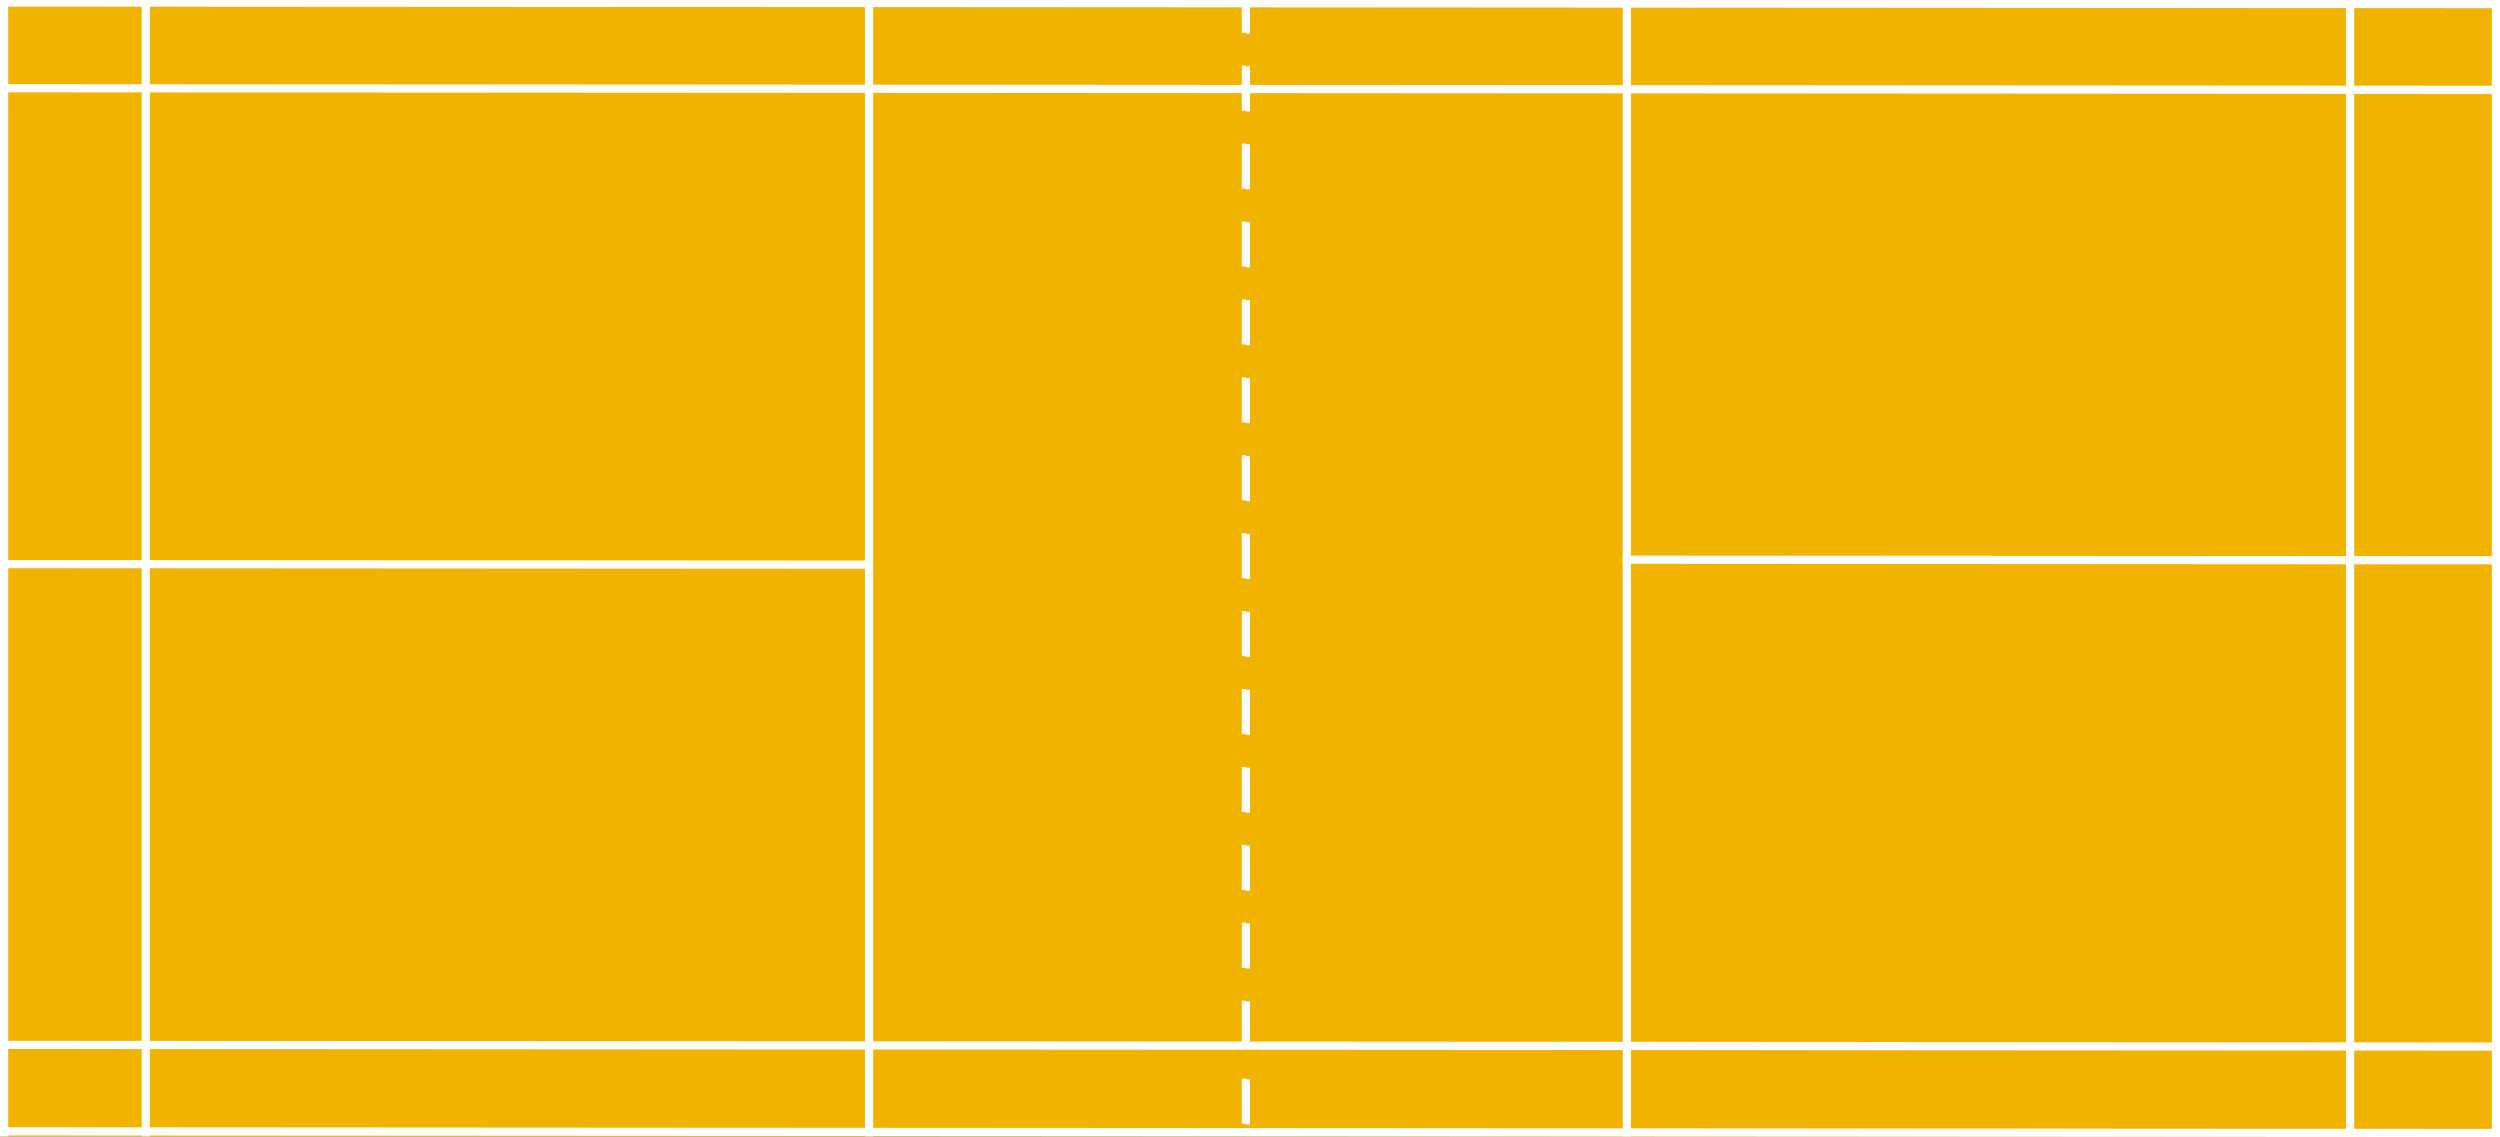
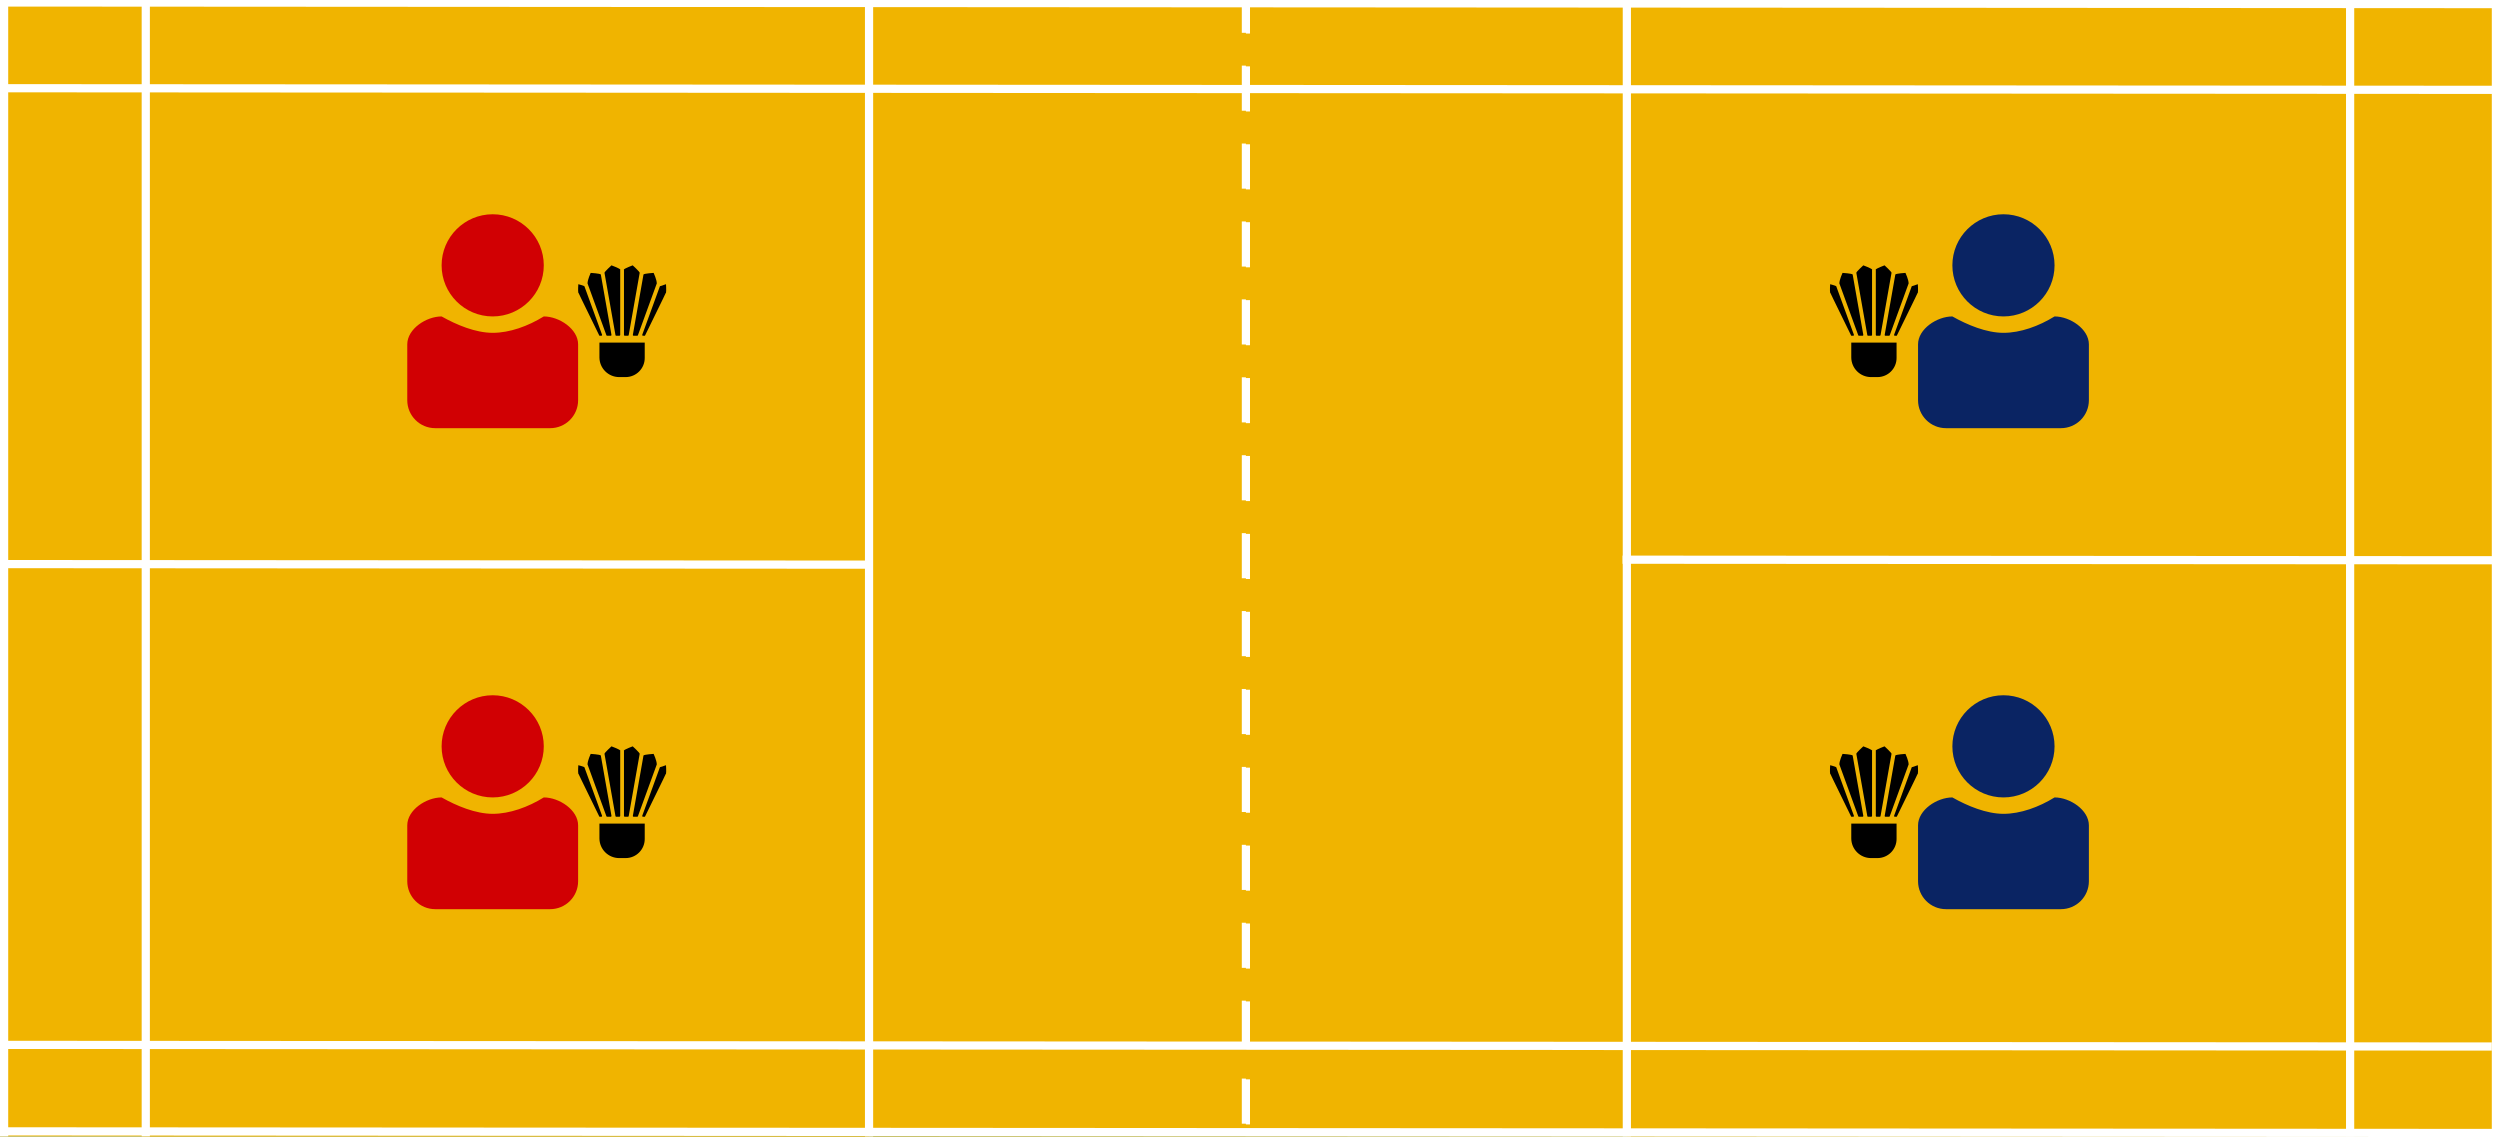
<svg xmlns="http://www.w3.org/2000/svg" width="100%" height="100%" viewBox="0 0 76032 34560" version="1.1" xml:space="preserve" style="fill-rule:evenodd;clip-rule:evenodd;stroke-linejoin:round;stroke-miterlimit:2;">
  <g id="Court-Surface" transform="matrix(15.4723,0,0,13.5692,0,0)">
    <rect x="0" y="0" width="4914.08" height="2546.94" style="fill:rgb(67,134,51);" />
  </g>
  <g id="Doubles-Service-Court">
    <g id="Even-Service-Court-LS" transform="matrix(0.829003,0,0,1.20647,-36600.5,14013.2)">
      <rect x="49347.4" y="2707.74" width="26684.6" height="14322.8" style="fill:rgb(240,180,0);" />
    </g>
    <g id="Even-Service-Court-RS" transform="matrix(0.824466,0,0,1.16816,8788.1,-2863.94)">
      <rect x="49347.4" y="2707.74" width="26684.6" height="14322.8" style="fill:rgb(240,180,0);" />
    </g>
    <g id="Odd-Service-Court-LS" transform="matrix(0.82442,0,0,1.18793,-36249.6,-3067.02)">
      <rect x="49347.4" y="2707.74" width="26684.6" height="14322.8" style="fill:rgb(240,180,0);" />
    </g>
    <g id="Odd-Service-Court-RS" transform="matrix(0.82442,0,0,1.21457,8791.57,13875.3)">
      <rect x="49347.4" y="2707.74" width="26684.6" height="14322.8" style="fill:rgb(240,180,0);" />
    </g>
  </g>
  <g id="Singles-Service-Court">
    <g id="Even-Service-Court-LS1" transform="matrix(0.990561,0,0,1.02439,-48884.1,14506.2)">
      <rect x="49347.4" y="2707.74" width="26684.6" height="14322.8" style="fill:rgb(240,180,0);" />
    </g>
    <g id="Even-Service-Court-RS1" transform="matrix(0.990561,0,0,1.00697,591.744,-118.752)">
      <rect x="49347.4" y="2707.74" width="26684.6" height="14322.8" style="fill:rgb(240,180,0);" />
    </g>
    <g id="Odd-Service-Court-LS1" transform="matrix(0.990561,0,0,1.00697,-48881.6,14.6949)">
      <rect x="49347.4" y="2707.74" width="26684.6" height="14322.8" style="fill:rgb(240,180,0);" />
    </g>
    <g id="Odd-Service-Court-RS1" transform="matrix(0.990561,0,0,1.02378,592.96,14391.9)">
      <rect x="49347.4" y="2707.74" width="26684.6" height="14322.8" style="fill:rgb(240,180,0);" />
    </g>
  </g>
  <g transform="matrix(15.4723,0,0,13.5692,0,0)">
    <g id="Doubles-Area-of-Play">
      <rect id="Court-Area" x="0" y="0" width="4914.08" height="2546.94" style="fill:rgb(240,180,0);" />
    </g>
  </g>
  <g transform="matrix(15.4723,0,0,11.4719,0,2728.64)">
    <g id="Singles-Area-of-Play">
      <rect id="Court-Area1" x="0" y="0" width="4914.08" height="2546.94" style="fill:rgb(240,180,0);" />
+     </g>
+   </g>
+   <g id="Players">
+     <g id="Player-Even-LS">
+       <g id="Player" transform="matrix(0.916516,0,0,0.916516,1301.15,1666.72)">
+         <path d="M17764,25569.6C17764,25058 17136.2,24642.6 16624.6,24642.6C16102.7,24965 15494.4,25186.7 14929.4,25186.7C14364.3,25186.7 13727.1,24922.5 13234.1,24642.6C12722.5,24642.6 12094.7,25058 12094.7,25569.6L12094.7,27423.5C12094.7,27935.1 12510.1,28350.4 13021.7,28350.4L16837,28350.4C17348.6,28350.4 17764,27935.1 17764,27423.5L17764,25569.6ZM14929.4,21252.1C15865,21252.1 16624.6,22011.7 16624.6,22947.3C16624.6,23883 15865,24642.6 14929.4,24642.6C13993.7,24642.6 13234.1,23883 13234.1,22947.3C13234.1,22011.7 13993.7,21252.1 14929.4,21252.1Z" style="fill:rgb(209,0,3);" />
+       </g>
+       <g id="Shuttlecock" transform="matrix(5.73003,0,0,5.73003,15850.2,21282.1)">
+         <g transform="matrix(3.21243,0,0,3.35243,-678.074,-621.806)">
+           <path d="M415.23,381.548L340.384,381.548L340.384,404.812C340.384,422.099 355.008,436.112 373.048,436.112C376.568,436.112 380.145,436.112 383.651,436.112C401.092,436.112 415.23,422.564 415.23,405.852C415.23,393.273 415.23,381.548 415.23,381.548Z" />
+         </g>
+         <g transform="matrix(3.08618,0,0,3.08618,-630.572,-515.619)">
+           <path d="M374.794,254.239C374.575,254.517 374.646,256.422 374.646,256.965L374.646,366.914C374.646,367.663 374.039,368.27 373.29,368.27L367.843,368.27C367.185,368.27 366.622,367.797 366.507,367.149L347.611,259.995C347.611,258.099 359.63,247.159 359.63,247.159C359.63,247.159 372.472,251.917 374.794,254.239Z" />
+         </g>
+         <g transform="matrix(-3.08618,0,0,3.08618,1701.88,-515.619)">
+           <path d="M374.794,254.239C374.575,254.517 374.646,256.422 374.646,256.965L374.646,366.914C374.646,367.663 374.039,368.27 373.29,368.27L367.843,368.27C367.185,368.27 366.622,367.797 366.507,367.149L347.611,259.995C347.611,258.099 359.63,247.159 359.63,247.159C359.63,247.159 372.472,251.917 374.794,254.239Z" />
+         </g>
+         <g transform="matrix(3.08618,0,0,3.08618,-630.572,-515.619)">
+           <path d="M341.3,262.844L359.609,366.678C359.755,367.508 359.116,368.27 358.273,368.27L352.171,368.27C351.601,368.27 351.091,367.914 350.897,367.377L318.452,278.242C318.452,271.831 323.877,260.132 323.877,260.132C323.877,260.132 339.541,261.086 341.3,262.844Z" />
+         </g>
+         <g transform="matrix(-3.08618,0,0,3.08618,1702.6,-515.619)">
+           <path d="M341.3,262.844L359.609,366.678C359.755,367.508 359.116,368.27 358.273,368.27L352.171,368.27C351.601,368.27 351.091,367.914 350.897,367.377L318.452,278.242C318.452,271.831 323.877,260.132 323.877,260.132C323.877,260.132 339.541,261.086 341.3,262.844Z" />
+         </g>
+         <g transform="matrix(3.08618,0,0,3.08618,-630.572,-515.619)">
+           <path d="M313.062,283.069L343.412,366.45C343.733,367.334 343.079,368.27 342.136,368.27L338.932,368.27C338.912,368.27 338.891,368.269 338.87,368.268L307.994,305.08L303.252,295.121C303.166,294.938 303.046,294.787 302.906,294.668L302.521,293.881C301.893,290.424 302.6,279.61 302.6,279.61C302.6,279.61 311.988,281.995 313.062,283.069Z" />
+         </g>
+         <g transform="matrix(-3.08618,0,0,3.08618,1702.6,-515.619)">
+           <path d="M313.062,283.069L343.412,366.45C343.733,367.334 343.079,368.27 342.136,368.27L338.932,368.27C338.912,368.27 338.891,368.269 338.87,368.268L307.994,305.08L303.252,295.121C303.166,294.938 303.046,294.787 302.906,294.668L302.521,293.881C301.893,290.424 302.6,279.61 302.6,279.61C302.6,279.61 310.189,282.077 313.062,283.069Z" />
+         </g>
+       </g>
+     </g>
+     <g id="Player-Odd-LS">
+       <g id="Player1" transform="matrix(0.916516,0,0,0.916516,1301.15,-12961.7)">
+         <path d="M17764,25569.6C17764,25058 17136.2,24642.6 16624.6,24642.6C16102.7,24965 15494.4,25186.7 14929.4,25186.7C14364.3,25186.7 13727.1,24922.5 13234.1,24642.6C12722.5,24642.6 12094.7,25058 12094.7,25569.6L12094.7,27423.5C12094.7,27935.1 12510.1,28350.4 13021.7,28350.4L16837,28350.4C17348.6,28350.4 17764,27935.1 17764,27423.5L17764,25569.6ZM14929.4,21252.1C15865,21252.1 16624.6,22011.7 16624.6,22947.3C16624.6,23883 15865,24642.6 14929.4,24642.6C13993.7,24642.6 13234.1,23883 13234.1,22947.3C13234.1,22011.7 13993.7,21252.1 14929.4,21252.1Z" style="fill:rgb(209,0,3);" />
+       </g>
+       <g id="Shuttlecock1" transform="matrix(5.73003,0,0,5.73003,15850.2,6653.66)">
+         <g transform="matrix(3.21243,0,0,3.35243,-678.074,-621.806)">
+           <path d="M415.23,381.548L340.384,381.548L340.384,404.812C340.384,422.099 355.008,436.112 373.048,436.112C376.568,436.112 380.145,436.112 383.651,436.112C401.092,436.112 415.23,422.564 415.23,405.852C415.23,393.273 415.23,381.548 415.23,381.548Z" />
+         </g>
+         <g transform="matrix(3.08618,0,0,3.08618,-630.572,-515.619)">
+           <path d="M374.794,254.239C374.575,254.517 374.646,256.422 374.646,256.965L374.646,366.914C374.646,367.663 374.039,368.27 373.29,368.27L367.843,368.27C367.185,368.27 366.622,367.797 366.507,367.149L347.611,259.995C347.611,258.099 359.63,247.159 359.63,247.159C359.63,247.159 372.472,251.917 374.794,254.239Z" />
+         </g>
+         <g transform="matrix(-3.08618,0,0,3.08618,1701.88,-515.619)">
+           <path d="M374.794,254.239C374.575,254.517 374.646,256.422 374.646,256.965L374.646,366.914C374.646,367.663 374.039,368.27 373.29,368.27L367.843,368.27C367.185,368.27 366.622,367.797 366.507,367.149L347.611,259.995C347.611,258.099 359.63,247.159 359.63,247.159C359.63,247.159 372.472,251.917 374.794,254.239Z" />
+         </g>
+         <g transform="matrix(3.08618,0,0,3.08618,-630.572,-515.619)">
+           <path d="M341.3,262.844L359.609,366.678C359.755,367.508 359.116,368.27 358.273,368.27L352.171,368.27C351.601,368.27 351.091,367.914 350.897,367.377L318.452,278.242C318.452,271.831 323.877,260.132 323.877,260.132C323.877,260.132 339.541,261.086 341.3,262.844Z" />
+         </g>
+         <g transform="matrix(-3.08618,0,0,3.08618,1702.6,-515.619)">
+           <path d="M341.3,262.844L359.609,366.678C359.755,367.508 359.116,368.27 358.273,368.27L352.171,368.27C351.601,368.27 351.091,367.914 350.897,367.377L318.452,278.242C318.452,271.831 323.877,260.132 323.877,260.132C323.877,260.132 339.541,261.086 341.3,262.844Z" />
+         </g>
+         <g transform="matrix(3.08618,0,0,3.08618,-630.572,-515.619)">
+           <path d="M313.062,283.069L343.412,366.45C343.733,367.334 343.079,368.27 342.136,368.27L338.932,368.27C338.912,368.27 338.891,368.269 338.87,368.268L307.994,305.08L303.252,295.121C303.166,294.938 303.046,294.787 302.906,294.668L302.521,293.881C301.893,290.424 302.6,279.61 302.6,279.61C302.6,279.61 311.988,281.995 313.062,283.069Z" />
+         </g>
+         <g transform="matrix(-3.08618,0,0,3.08618,1702.6,-515.619)">
+           <path d="M313.062,283.069L343.412,366.45C343.733,367.334 343.079,368.27 342.136,368.27L338.932,368.27C338.912,368.27 338.891,368.269 338.87,368.268L307.994,305.08L303.252,295.121C303.166,294.938 303.046,294.787 302.906,294.668L302.521,293.881C301.893,290.424 302.6,279.61 302.6,279.61C302.6,279.61 310.189,282.077 313.062,283.069Z" />
+         </g>
+       </g>
+     </g>
+     <g id="Player-Odd-RS">
+       <g id="Player2" transform="matrix(0.916516,0,0,0.916516,47247.9,1666.72)">
+         <path d="M17764,25569.6C17764,25058 17136.2,24642.6 16624.6,24642.6C16102.7,24965 15494.4,25186.7 14929.4,25186.7C14364.3,25186.7 13727.1,24922.5 13234.1,24642.6C12722.5,24642.6 12094.7,25058 12094.7,25569.6L12094.7,27423.5C12094.7,27935.1 12510.1,28350.4 13021.7,28350.4L16837,28350.4C17348.6,28350.4 17764,27935.1 17764,27423.5L17764,25569.6ZM14929.4,21252.1C15865,21252.1 16624.6,22011.7 16624.6,22947.3C16624.6,23883 15865,24642.6 14929.4,24642.6C13993.7,24642.6 13234.1,23883 13234.1,22947.3C13234.1,22011.7 13993.7,21252.1 14929.4,21252.1Z" style="fill:rgb(10,36,99);" />
+       </g>
+       <g id="Shuttlecock2" transform="matrix(5.73003,0,0,5.73003,53922.1,21282.1)">
+         <g transform="matrix(3.21243,0,0,3.35243,-678.074,-621.806)">
+           <path d="M415.23,381.548L340.384,381.548L340.384,404.812C340.384,422.099 355.008,436.112 373.048,436.112C376.568,436.112 380.145,436.112 383.651,436.112C401.092,436.112 415.23,422.564 415.23,405.852C415.23,393.273 415.23,381.548 415.23,381.548Z" />
+         </g>
+         <g transform="matrix(3.08618,0,0,3.08618,-630.572,-515.619)">
+           <path d="M374.794,254.239C374.575,254.517 374.646,256.422 374.646,256.965L374.646,366.914C374.646,367.663 374.039,368.27 373.29,368.27L367.843,368.27C367.185,368.27 366.622,367.797 366.507,367.149L347.611,259.995C347.611,258.099 359.63,247.159 359.63,247.159C359.63,247.159 372.472,251.917 374.794,254.239Z" />
+         </g>
+         <g transform="matrix(-3.08618,0,0,3.08618,1701.88,-515.619)">
+           <path d="M374.794,254.239C374.575,254.517 374.646,256.422 374.646,256.965L374.646,366.914C374.646,367.663 374.039,368.27 373.29,368.27L367.843,368.27C367.185,368.27 366.622,367.797 366.507,367.149L347.611,259.995C347.611,258.099 359.63,247.159 359.63,247.159C359.63,247.159 372.472,251.917 374.794,254.239Z" />
+         </g>
+         <g transform="matrix(3.08618,0,0,3.08618,-630.572,-515.619)">
+           <path d="M341.3,262.844L359.609,366.678C359.755,367.508 359.116,368.27 358.273,368.27L352.171,368.27C351.601,368.27 351.091,367.914 350.897,367.377L318.452,278.242C318.452,271.831 323.877,260.132 323.877,260.132C323.877,260.132 339.541,261.086 341.3,262.844Z" />
+         </g>
+         <g transform="matrix(-3.08618,0,0,3.08618,1702.6,-515.619)">
+           <path d="M341.3,262.844L359.609,366.678C359.755,367.508 359.116,368.27 358.273,368.27L352.171,368.27C351.601,368.27 351.091,367.914 350.897,367.377L318.452,278.242C318.452,271.831 323.877,260.132 323.877,260.132C323.877,260.132 339.541,261.086 341.3,262.844Z" />
+         </g>
+         <g transform="matrix(3.08618,0,0,3.08618,-630.572,-515.619)">
+           <path d="M313.062,283.069L343.412,366.45C343.733,367.334 343.079,368.27 342.136,368.27L338.932,368.27C338.912,368.27 338.891,368.269 338.87,368.268L307.994,305.08L303.252,295.121C303.166,294.938 303.046,294.787 302.906,294.668L302.521,293.881C301.893,290.424 302.6,279.61 302.6,279.61C302.6,279.61 311.988,281.995 313.062,283.069Z" />
+         </g>
+         <g transform="matrix(-3.08618,0,0,3.08618,1702.6,-515.619)">
+           <path d="M313.062,283.069L343.412,366.45C343.733,367.334 343.079,368.27 342.136,368.27L338.932,368.27C338.912,368.27 338.891,368.269 338.87,368.268L307.994,305.08L303.252,295.121C303.166,294.938 303.046,294.787 302.906,294.668L302.521,293.881C301.893,290.424 302.6,279.61 302.6,279.61C302.6,279.61 310.189,282.077 313.062,283.069Z" />
+         </g>
+       </g>
+     </g>
+     <g id="Player-Even-RS">
+       <g id="Player3" transform="matrix(0.916516,0,0,0.916516,47247.9,-12961.7)">
+         <path d="M17764,25569.6C17764,25058 17136.2,24642.6 16624.6,24642.6C16102.7,24965 15494.4,25186.7 14929.4,25186.7C14364.3,25186.7 13727.1,24922.5 13234.1,24642.6C12722.5,24642.6 12094.7,25058 12094.7,25569.6L12094.7,27423.5C12094.7,27935.1 12510.1,28350.4 13021.7,28350.4L16837,28350.4C17348.6,28350.4 17764,27935.1 17764,27423.5L17764,25569.6ZM14929.4,21252.1C15865,21252.1 16624.6,22011.7 16624.6,22947.3C16624.6,23883 15865,24642.6 14929.4,24642.6C13993.7,24642.6 13234.1,23883 13234.1,22947.3C13234.1,22011.7 13993.7,21252.1 14929.4,21252.1Z" style="fill:rgb(10,36,99);" />
+       </g>
+       <g id="Shuttlecock3" transform="matrix(5.73003,0,0,5.73003,53922.1,6653.66)">
+         <g transform="matrix(3.21243,0,0,3.35243,-678.074,-621.806)">
+           <path d="M415.23,381.548L340.384,381.548L340.384,404.812C340.384,422.099 355.008,436.112 373.048,436.112C376.568,436.112 380.145,436.112 383.651,436.112C401.092,436.112 415.23,422.564 415.23,405.852C415.23,393.273 415.23,381.548 415.23,381.548Z" />
+         </g>
+         <g transform="matrix(3.08618,0,0,3.08618,-630.572,-515.619)">
+           <path d="M374.794,254.239C374.575,254.517 374.646,256.422 374.646,256.965L374.646,366.914C374.646,367.663 374.039,368.27 373.29,368.27L367.843,368.27C367.185,368.27 366.622,367.797 366.507,367.149L347.611,259.995C347.611,258.099 359.63,247.159 359.63,247.159C359.63,247.159 372.472,251.917 374.794,254.239Z" />
+         </g>
+         <g transform="matrix(-3.08618,0,0,3.08618,1701.88,-515.619)">
+           <path d="M374.794,254.239C374.575,254.517 374.646,256.422 374.646,256.965L374.646,366.914C374.646,367.663 374.039,368.27 373.29,368.27L367.843,368.27C367.185,368.27 366.622,367.797 366.507,367.149L347.611,259.995C347.611,258.099 359.63,247.159 359.63,247.159C359.63,247.159 372.472,251.917 374.794,254.239Z" />
+         </g>
+         <g transform="matrix(3.08618,0,0,3.08618,-630.572,-515.619)">
+           <path d="M341.3,262.844L359.609,366.678C359.755,367.508 359.116,368.27 358.273,368.27L352.171,368.27C351.601,368.27 351.091,367.914 350.897,367.377L318.452,278.242C318.452,271.831 323.877,260.132 323.877,260.132C323.877,260.132 339.541,261.086 341.3,262.844Z" />
+         </g>
+         <g transform="matrix(-3.08618,0,0,3.08618,1702.6,-515.619)">
+           <path d="M341.3,262.844L359.609,366.678C359.755,367.508 359.116,368.27 358.273,368.27L352.171,368.27C351.601,368.27 351.091,367.914 350.897,367.377L318.452,278.242C318.452,271.831 323.877,260.132 323.877,260.132C323.877,260.132 339.541,261.086 341.3,262.844Z" />
+         </g>
+         <g transform="matrix(3.08618,0,0,3.08618,-630.572,-515.619)">
+           <path d="M313.062,283.069L343.412,366.45C343.733,367.334 343.079,368.27 342.136,368.27L338.932,368.27C338.912,368.27 338.891,368.269 338.87,368.268L307.994,305.08L303.252,295.121C303.166,294.938 303.046,294.787 302.906,294.668L302.521,293.881C301.893,290.424 302.6,279.61 302.6,279.61C302.6,279.61 311.988,281.995 313.062,283.069Z" />
+         </g>
+         <g transform="matrix(-3.08618,0,0,3.08618,1702.6,-515.619)">
+           <path d="M313.062,283.069L343.412,366.45C343.733,367.334 343.079,368.27 342.136,368.27L338.932,368.27C338.912,368.27 338.891,368.269 338.87,368.268L307.994,305.08L303.252,295.121C303.166,294.938 303.046,294.787 302.906,294.668L302.521,293.881C301.893,290.424 302.6,279.61 302.6,279.61C302.6,279.61 310.189,282.077 313.062,283.069Z" />
+         </g>
+       </g>
    </g>
  </g>
  <g id="Court-Lines" transform="matrix(0.925294,0,0,0.925294,5680.03,2581.83)">
    <g id="Back-Boundary-Line" transform="matrix(0.0573265,0,0,2.02261,-6183.75,-5091.85)">
      <rect x="787.257" y="1137.92" width="4702.69" height="18466.4" style="fill:white;" />
    </g>
    <g id="Long-Service-Line" transform="matrix(0.0573265,0,0,2.02261,-1527.22,-5091.85)">
      <rect x="787.257" y="1137.92" width="4702.69" height="18466.4" style="fill:white;" />
    </g>
    <g id="Long-Service-Line1" transform="matrix(0.0573265,0,0,2.02261,70926,-5091.85)">
      <rect x="787.257" y="1137.92" width="4702.69" height="18466.4" style="fill:white;" />
    </g>
    <g id="Short-Service-Line" transform="matrix(0.0573265,0,0,2.02261,47153.1,-5091.85)">
      <rect x="787.257" y="1137.92" width="4702.69" height="18466.4" style="fill:white;" />
    </g>
    <g id="Short-Service-Line1" transform="matrix(0.0573265,0,0,2.02261,22245.6,-5091.85)">
      <rect x="787.257" y="1137.92" width="4702.69" height="18466.4" style="fill:white;" />
    </g>
    <g id="Back-Boundary-Line1" transform="matrix(0.0573265,0,0,2.02261,75717.3,-5091.85)">
      <rect x="787.257" y="1137.92" width="4702.69" height="18466.4" style="fill:white;" />
    </g>
    <g id="Side-Line-for-Doubles" transform="matrix(-3.74756e-05,0.0573265,-4.45001,-0.00290907,81099.5,-2832.1)">
      <rect x="787.257" y="1137.92" width="4702.69" height="18466.4" style="fill:white;" />
    </g>
    <g id="Side-Line-for-Singles" transform="matrix(-3.74756e-05,0.0573265,-4.45001,-0.00290907,81098.4,-13.6772)">
      <rect x="787.257" y="1137.92" width="4702.69" height="18466.4" style="fill:white;" />
    </g>
    <g id="Centre-Line" transform="matrix(3.74756e-05,-0.0573265,-1.56169,-0.00102091,24202.6,15950)">
      <rect x="787.257" y="1137.92" width="4702.69" height="18466.4" style="fill:white;" />
    </g>
    <g id="Centre-Line1" transform="matrix(3.74756e-05,-0.0573265,-1.56169,-0.00102091,77808.9,15805.8)">
      <rect x="787.257" y="1137.92" width="4702.69" height="18466.4" style="fill:white;" />
    </g>
    <g id="Side-Line-for-Singles1" transform="matrix(-3.74756e-05,0.0573265,-4.45001,-0.00290907,80826.2,31430.2)">
      <rect x="787.257" y="1137.92" width="4702.69" height="18466.4" style="fill:white;" />
    </g>
    <g id="Side-Line-for-Doubles1" transform="matrix(-3.74756e-05,0.0573265,-4.45001,-0.00290907,81101.1,34272.4)">
      <rect x="787.257" y="1137.92" width="4702.69" height="18466.4" style="fill:white;" />
    </g>
    <g id="Net" transform="matrix(0.0573265,0,0,2.02261,34632,-5091.85)">
      <path d="M787.257,18665.3L3138.6,18665.3L3138.6,18677.4L5489.94,18677.4L5489.94,19410.4L3138.6,19410.4L3138.6,19398.4L787.257,19398.4L787.257,18665.3ZM787.257,17399L3138.6,17399L3138.6,17411.1L5489.94,17411.1L5489.94,18144.2L3138.6,18144.2L3138.6,18132.1L787.257,18132.1L787.257,17399ZM787.257,16132.8L3138.6,16132.8L3138.6,16144.9L5489.94,16144.9L5489.94,16878L3138.6,16878L3138.6,16865.9L787.257,16865.9L787.257,16132.8ZM787.257,14866.6L3138.6,14866.6L3138.6,14878.7L5489.94,14878.7L5489.94,15611.7L3138.6,15611.7L3138.6,15599.7L787.257,15599.7L787.257,14866.6ZM787.257,13600.4L3138.6,13600.4L3138.6,13612.4L5489.94,13612.4L5489.94,14345.5L3138.6,14345.5L3138.6,14333.4L787.257,14333.4L787.257,13600.4ZM787.257,12334.1L3138.6,12334.1L3138.6,12346.2L5489.94,12346.2L5489.94,13079.2L3138.6,13079.2L3138.6,13067.2L787.257,13067.2L787.257,12334.1ZM787.257,11067.9L3138.6,11067.9L3138.6,11079.9L5489.94,11079.9L5489.94,11813L3138.6,11813L3138.6,11801L787.257,11801L787.257,11067.9ZM787.257,9801.65L3138.6,9801.65L3138.6,9813.71L5489.94,9813.71L5489.94,10546.8L3138.6,10546.8L3138.6,10534.7L787.257,10534.7L787.257,9801.65ZM787.257,8535.41L3138.6,8535.41L3138.6,8547.49L5489.94,8547.49L5489.94,9280.57L3138.6,9280.57L3138.6,9268.5L787.257,9268.5L787.257,8535.41ZM787.257,7269.17L3138.6,7269.17L3138.6,7281.25L5489.94,7281.25L5489.94,8014.33L3138.6,8014.33L3138.6,8002.27L787.257,8002.27L787.257,7269.17ZM787.257,6002.92L3138.6,6002.92L3138.6,6015.02L5489.94,6015.02L5489.94,6748.09L3138.6,6748.09L3138.6,6736.01L787.257,6736.01L787.257,6002.92ZM787.257,4736.69L3138.6,4736.69L3138.6,4748.78L5489.94,4748.78L5489.94,5481.86L3138.6,5481.86L3138.6,5469.76L787.257,5469.76L787.257,4736.69ZM787.257,3470.44L3138.6,3470.44L3138.6,3482.54L5489.94,3482.54L5489.94,4215.62L3138.6,4215.62L3138.6,4203.53L787.257,4203.53L787.257,3470.44ZM787.257,2204.21L3138.6,2204.21L3138.6,2216.31L5489.94,2216.31L5489.94,2949.39L3138.6,2949.39L3138.6,2937.29L787.257,2937.29L787.257,2204.21ZM5489.94,1683.15L3138.6,1683.15L3138.6,1671.06L787.257,1671.06L787.257,1137.92L5489.94,1137.92L5489.94,1683.15Z" style="fill:white;" />
    </g>
  </g>
</svg>
